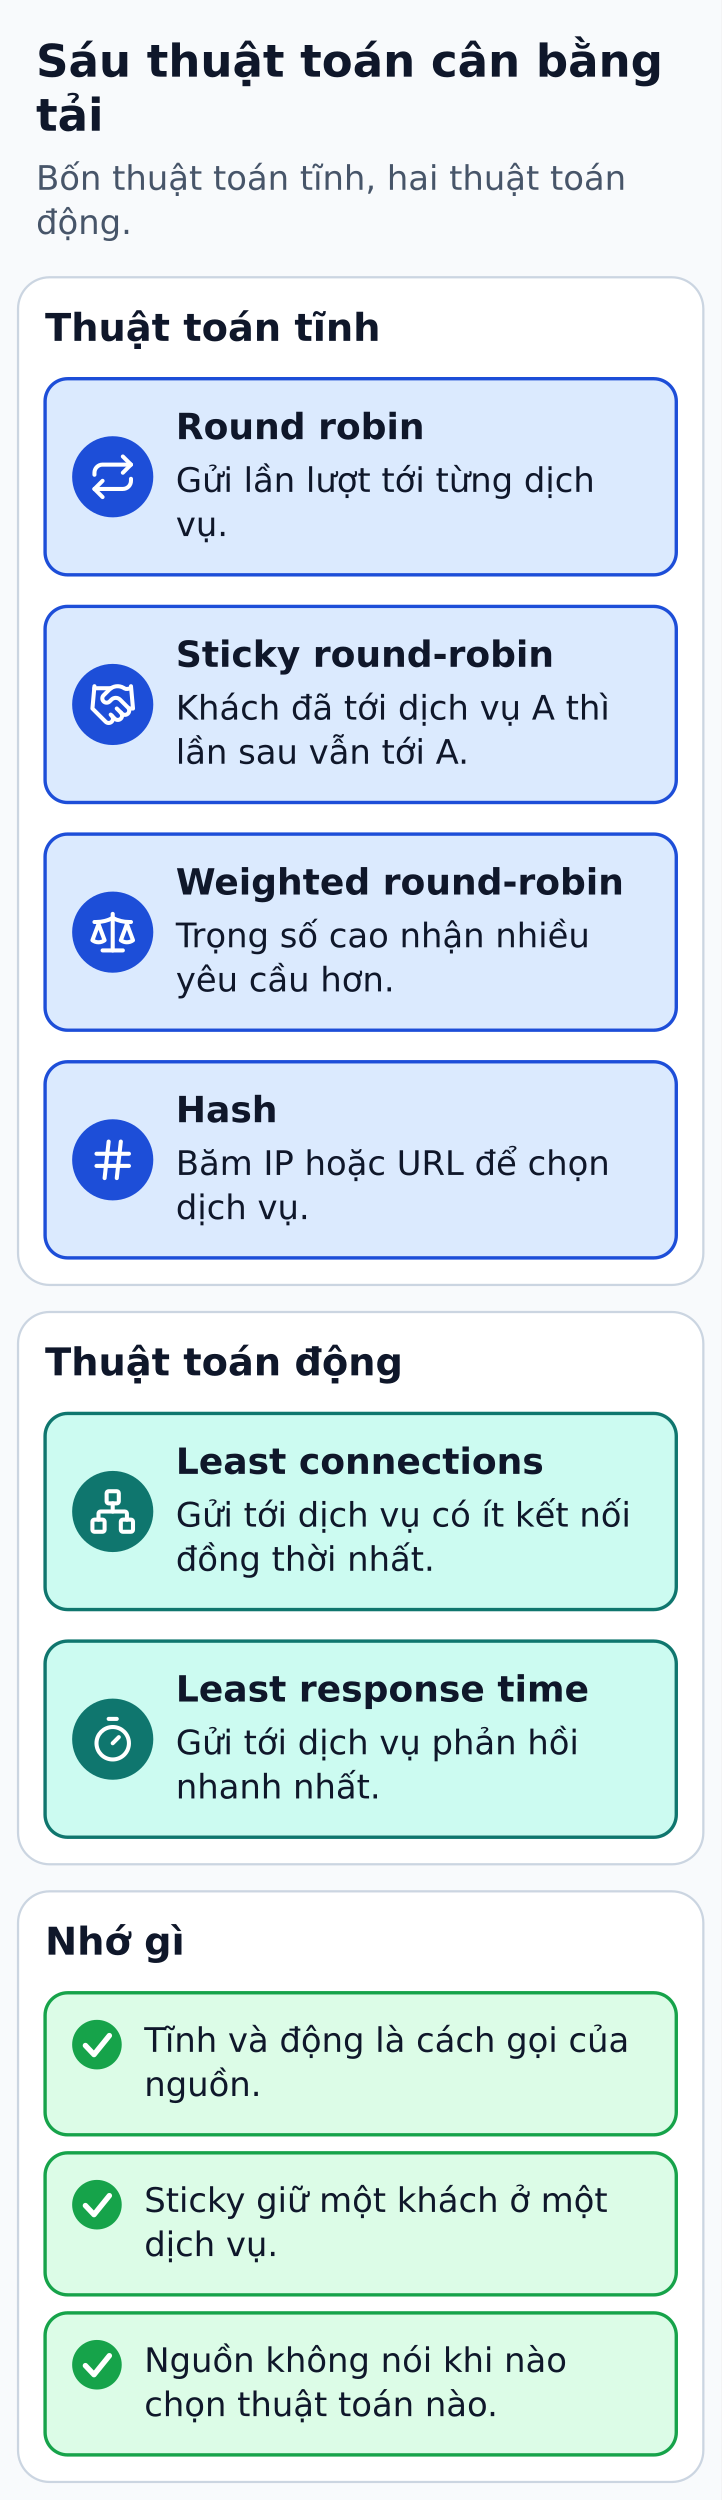
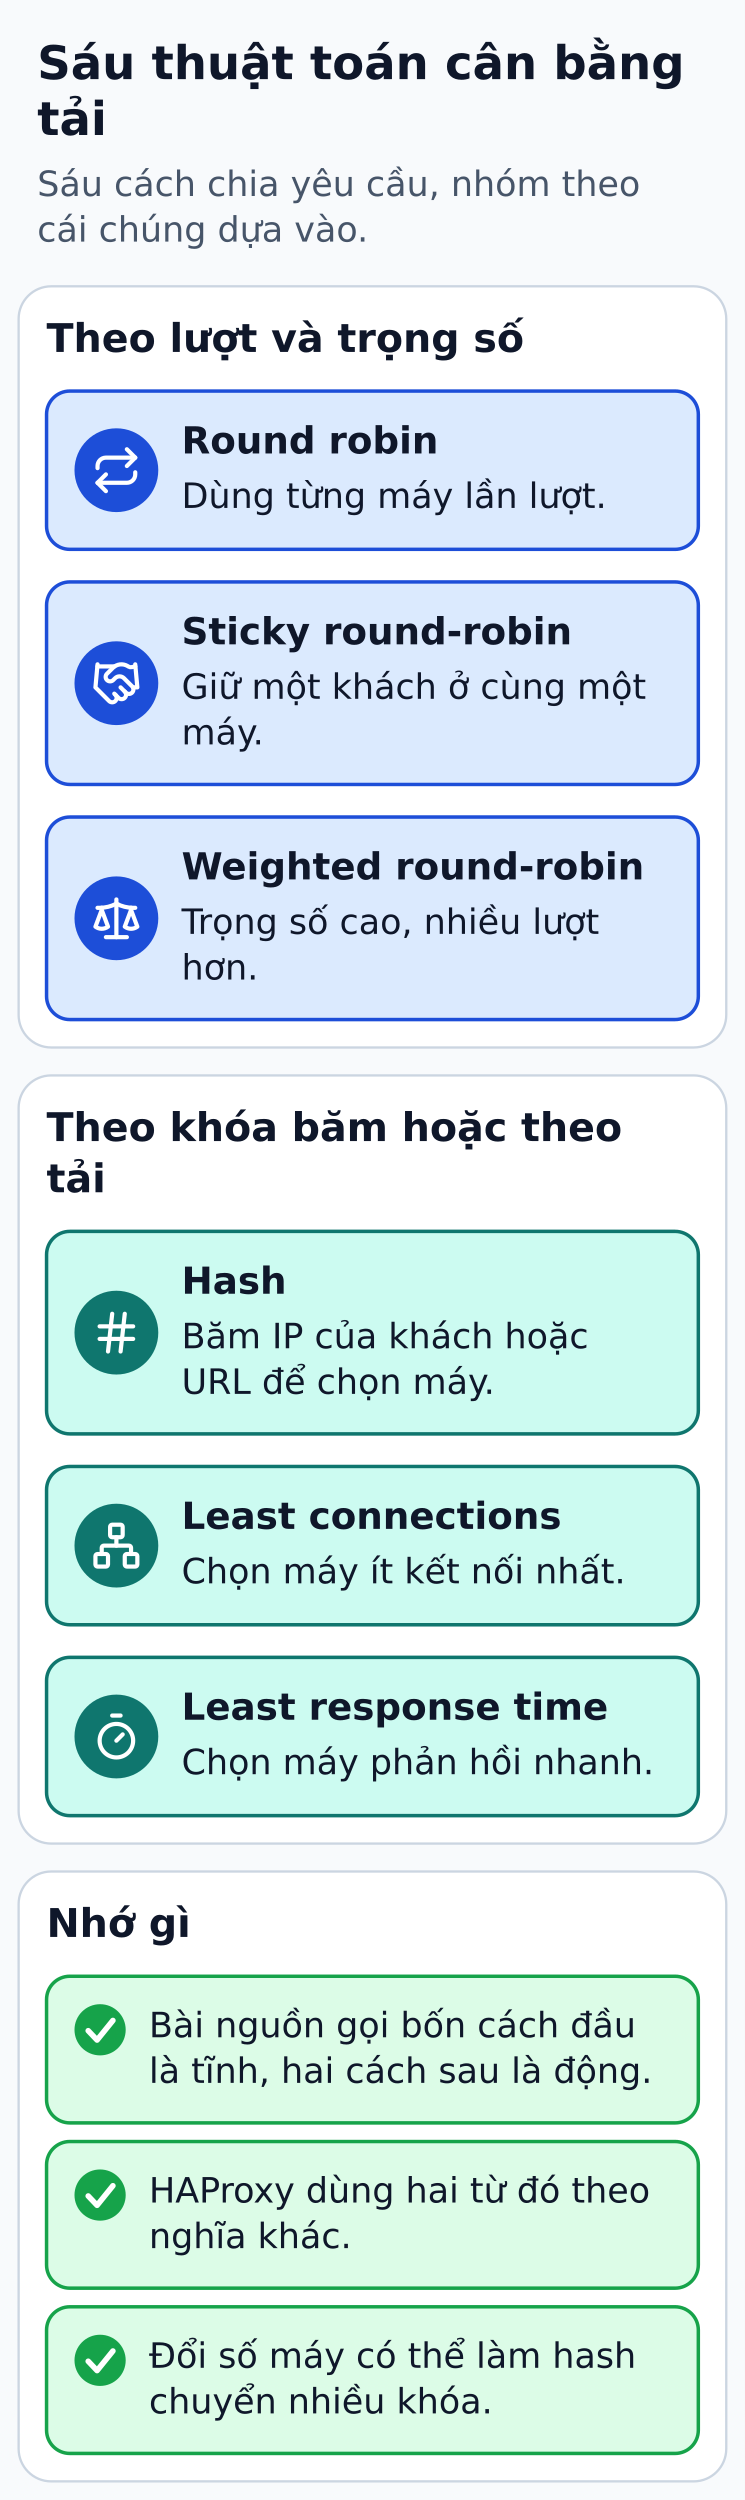
- <svg xmlns="http://www.w3.org/2000/svg" width="320" height="1109" viewBox="0 0 320 1109" role="img" aria-labelledby="title desc">
+ <svg xmlns="http://www.w3.org/2000/svg" width="320" height="1074" viewBox="0 0 320 1074" role="img" aria-labelledby="title desc">
  <defs>
    <marker id="arrow" markerWidth="8" markerHeight="8" refX="6" refY="3" orient="auto">
      <path d="M0,0 L6,3 L0,6" fill="none" stroke="#334155" stroke-width="1.5" />
    </marker>
  </defs>
-   <rect width="320" height="1109" fill="#f8fafc" />
+   <rect width="320" height="1074" fill="#f8fafc" />
  <g font-family="DejaVu Sans, Arial, sans-serif" fill="#0f172a">
    <text x="16" y="34" font-size="20" fill="#0f172a" font-weight="bold" text-anchor="start">Sáu thuật toán cân bằng</text>
    <text x="16" y="58" font-size="20" fill="#0f172a" font-weight="bold" text-anchor="start">tải</text>
-     <text x="16" y="84.2" font-size="15" fill="#475569" font-weight="normal" text-anchor="start">Bốn thuật toán tĩnh, hai thuật toán</text>
-     <text x="16" y="103.8" font-size="15" fill="#475569" font-weight="normal" text-anchor="start">động.</text>
-     <rect x="8" y="123" width="304" height="447" rx="14" fill="#ffffff" stroke="#cbd5e1" stroke-width="1" />
-     <text x="20" y="151.2" font-size="17" fill="#0f172a" font-weight="bold" text-anchor="start">Thuật toán tĩnh</text>
-     <rect x="20" y="168" width="280" height="87" rx="10" fill="#dbeafe" stroke="#1d4ed8" stroke-width="1.5" />
-     <circle cx="50" cy="211.5" r="18" fill="#1d4ed8" />
-     <g transform="translate(39.2 200.7) scale(0.9)" fill="none" stroke="#FFFFFF" stroke-width="2" stroke-linecap="round" stroke-linejoin="round">
+     <text x="16" y="84.2" font-size="15" fill="#475569" font-weight="normal" text-anchor="start">Sáu cách chia yêu cầu, nhóm theo</text>
+     <text x="16" y="103.8" font-size="15" fill="#475569" font-weight="normal" text-anchor="start">cái chúng dựa vào.</text>
+     <rect x="8" y="123" width="304" height="327" rx="14" fill="#ffffff" stroke="#cbd5e1" stroke-width="1" />
+     <text x="20" y="151.2" font-size="17" fill="#0f172a" font-weight="bold" text-anchor="start">Theo lượt và trọng số</text>
+     <rect x="20" y="168" width="280" height="68" rx="10" fill="#dbeafe" stroke="#1d4ed8" stroke-width="1.5" />
+     <circle cx="50" cy="202" r="18" fill="#1d4ed8" />
+     <g transform="translate(39.2 191.2) scale(0.9)" fill="none" stroke="#FFFFFF" stroke-width="2" stroke-linecap="round" stroke-linejoin="round">
      <path d="m17 2 4 4-4 4" />
      <path d="M3 11v-1a4 4 0 0 1 4-4h14" />
      <path d="m7 22-4-4 4-4" />
      <path d="M21 13v1a4 4 0 0 1-4 4H3" />
    </g>
    <text x="78" y="194.8" font-size="16" fill="#0f172a" font-weight="bold" text-anchor="start">Round robin</text>
-     <text x="78" y="218.2" font-size="15" fill="#0f172a" font-weight="normal" text-anchor="start">Gửi lần lượt tới từng dịch</text>
-     <text x="78" y="237.8" font-size="15" fill="#0f172a" font-weight="normal" text-anchor="start">vụ.</text>
-     <rect x="20" y="269" width="280" height="87" rx="10" fill="#dbeafe" stroke="#1d4ed8" stroke-width="1.5" />
-     <circle cx="50" cy="312.5" r="18" fill="#1d4ed8" />
-     <g transform="translate(39.2 301.7) scale(0.9)" fill="none" stroke="#FFFFFF" stroke-width="2" stroke-linecap="round" stroke-linejoin="round">
+     <text x="78" y="218.2" font-size="15" fill="#0f172a" font-weight="normal" text-anchor="start">Dùng từng máy lần lượt.</text>
+     <rect x="20" y="250" width="280" height="87" rx="10" fill="#dbeafe" stroke="#1d4ed8" stroke-width="1.5" />
+     <circle cx="50" cy="293.5" r="18" fill="#1d4ed8" />
+     <g transform="translate(39.2 282.7) scale(0.9)" fill="none" stroke="#FFFFFF" stroke-width="2" stroke-linecap="round" stroke-linejoin="round">
      <path d="m11 17 2 2a1 1 0 1 0 3-3" />
      <path d="m14 14 2.5 2.5a1 1 0 1 0 3-3l-3.88-3.88a3 3 0 0 0-4.24 0l-.88.88a1 1 0 1 1-3-3l2.81-2.81a5.79 5.79 0 0 1 7.06-.87l.47.28a2 2 0 0 0 1.42.25L21 4" />
      <path d="m21 3 1 11h-2" />
      <path d="M3 3 2 14l6.5 6.5a1 1 0 1 0 3-3" />
      <path d="M3 4h8" />
    </g>
-     <text x="78" y="295.8" font-size="16" fill="#0f172a" font-weight="bold" text-anchor="start">Sticky round-robin</text>
-     <text x="78" y="319.2" font-size="15" fill="#0f172a" font-weight="normal" text-anchor="start">Khách đã tới dịch vụ A thì</text>
-     <text x="78" y="338.8" font-size="15" fill="#0f172a" font-weight="normal" text-anchor="start">lần sau vẫn tới A.</text>
-     <rect x="20" y="370" width="280" height="87" rx="10" fill="#dbeafe" stroke="#1d4ed8" stroke-width="1.5" />
-     <circle cx="50" cy="413.5" r="18" fill="#1d4ed8" />
-     <g transform="translate(39.2 402.7) scale(0.9)" fill="none" stroke="#FFFFFF" stroke-width="2" stroke-linecap="round" stroke-linejoin="round">
+     <text x="78" y="276.8" font-size="16" fill="#0f172a" font-weight="bold" text-anchor="start">Sticky round-robin</text>
+     <text x="78" y="300.2" font-size="15" fill="#0f172a" font-weight="normal" text-anchor="start">Giữ một khách ở cùng một</text>
+     <text x="78" y="319.8" font-size="15" fill="#0f172a" font-weight="normal" text-anchor="start">máy.</text>
+     <rect x="20" y="351" width="280" height="87" rx="10" fill="#dbeafe" stroke="#1d4ed8" stroke-width="1.5" />
+     <circle cx="50" cy="394.5" r="18" fill="#1d4ed8" />
+     <g transform="translate(39.2 383.7) scale(0.9)" fill="none" stroke="#FFFFFF" stroke-width="2" stroke-linecap="round" stroke-linejoin="round">
      <path d="M12 3v18" />
      <path d="m19 8 3 8a5 5 0 0 1-6 0zV7" />
      <path d="M3 7h1a17 17 0 0 0 8-2 17 17 0 0 0 8 2h1" />
      <path d="m5 8 3 8a5 5 0 0 1-6 0zV7" />
      <path d="M7 21h10" />
    </g>
-     <text x="78" y="396.8" font-size="16" fill="#0f172a" font-weight="bold" text-anchor="start">Weighted round-robin</text>
-     <text x="78" y="420.2" font-size="15" fill="#0f172a" font-weight="normal" text-anchor="start">Trọng số cao nhận nhiều</text>
-     <text x="78" y="439.8" font-size="15" fill="#0f172a" font-weight="normal" text-anchor="start">yêu cầu hơn.</text>
-     <rect x="20" y="471" width="280" height="87" rx="10" fill="#dbeafe" stroke="#1d4ed8" stroke-width="1.5" />
-     <circle cx="50" cy="514.5" r="18" fill="#1d4ed8" />
-     <g transform="translate(39.2 503.7) scale(0.9)" fill="none" stroke="#FFFFFF" stroke-width="2" stroke-linecap="round" stroke-linejoin="round">
+     <text x="78" y="377.8" font-size="16" fill="#0f172a" font-weight="bold" text-anchor="start">Weighted round-robin</text>
+     <text x="78" y="401.2" font-size="15" fill="#0f172a" font-weight="normal" text-anchor="start">Trọng số cao, nhiều lượt</text>
+     <text x="78" y="420.8" font-size="15" fill="#0f172a" font-weight="normal" text-anchor="start">hơn.</text>
+     <rect x="8" y="462" width="304" height="330" rx="14" fill="#ffffff" stroke="#cbd5e1" stroke-width="1" />
+     <text x="20" y="490.2" font-size="17" fill="#0f172a" font-weight="bold" text-anchor="start">Theo khóa băm hoặc theo</text>
+     <text x="20" y="512.2" font-size="17" fill="#0f172a" font-weight="bold" text-anchor="start">tải</text>
+     <rect x="20" y="529" width="280" height="87" rx="10" fill="#ccfbf1" stroke="#0f766e" stroke-width="1.5" />
+     <circle cx="50" cy="572.5" r="18" fill="#0f766e" />
+     <g transform="translate(39.2 561.7) scale(0.9)" fill="none" stroke="#FFFFFF" stroke-width="2" stroke-linecap="round" stroke-linejoin="round">
      <line x1="4" x2="20" y1="9" y2="9" />
      <line x1="4" x2="20" y1="15" y2="15" />
      <line x1="10" x2="8" y1="3" y2="21" />
      <line x1="16" x2="14" y1="3" y2="21" />
    </g>
-     <text x="78" y="497.8" font-size="16" fill="#0f172a" font-weight="bold" text-anchor="start">Hash</text>
-     <text x="78" y="521.2" font-size="15" fill="#0f172a" font-weight="normal" text-anchor="start">Băm IP hoặc URL để chọn</text>
-     <text x="78" y="540.8" font-size="15" fill="#0f172a" font-weight="normal" text-anchor="start">dịch vụ.</text>
-     <rect x="8" y="582" width="304" height="245" rx="14" fill="#ffffff" stroke="#cbd5e1" stroke-width="1" />
-     <text x="20" y="610.1" font-size="17" fill="#0f172a" font-weight="bold" text-anchor="start">Thuật toán động</text>
-     <rect x="20" y="627" width="280" height="87" rx="10" fill="#ccfbf1" stroke="#0f766e" stroke-width="1.5" />
-     <circle cx="50" cy="670.5" r="18" fill="#0f766e" />
-     <g transform="translate(39.2 659.7) scale(0.9)" fill="none" stroke="#FFFFFF" stroke-width="2" stroke-linecap="round" stroke-linejoin="round">
+     <text x="78" y="555.8" font-size="16" fill="#0f172a" font-weight="bold" text-anchor="start">Hash</text>
+     <text x="78" y="579.2" font-size="15" fill="#0f172a" font-weight="normal" text-anchor="start">Băm IP của khách hoặc</text>
+     <text x="78" y="598.8" font-size="15" fill="#0f172a" font-weight="normal" text-anchor="start">URL để chọn máy.</text>
+     <rect x="20" y="630" width="280" height="68" rx="10" fill="#ccfbf1" stroke="#0f766e" stroke-width="1.5" />
+     <circle cx="50" cy="664" r="18" fill="#0f766e" />
+     <g transform="translate(39.2 653.2) scale(0.9)" fill="none" stroke="#FFFFFF" stroke-width="2" stroke-linecap="round" stroke-linejoin="round">
      <rect height="6" rx="1" width="6" x="16" y="16" />
      <rect height="6" rx="1" width="6" x="2" y="16" />
      <rect height="6" rx="1" width="6" x="9" y="2" />
      <path d="M5 16v-3a1 1 0 0 1 1-1h12a1 1 0 0 1 1 1v3" />
      <path d="M12 12V8" />
    </g>
-     <text x="78" y="653.8" font-size="16" fill="#0f172a" font-weight="bold" text-anchor="start">Least connections</text>
-     <text x="78" y="677.2" font-size="15" fill="#0f172a" font-weight="normal" text-anchor="start">Gửi tới dịch vụ có ít kết nối</text>
-     <text x="78" y="696.8" font-size="15" fill="#0f172a" font-weight="normal" text-anchor="start">đồng thời nhất.</text>
-     <rect x="20" y="728" width="280" height="87" rx="10" fill="#ccfbf1" stroke="#0f766e" stroke-width="1.5" />
-     <circle cx="50" cy="771.5" r="18" fill="#0f766e" />
-     <g transform="translate(39.2 760.7) scale(0.9)" fill="none" stroke="#FFFFFF" stroke-width="2" stroke-linecap="round" stroke-linejoin="round">
+     <text x="78" y="656.8" font-size="16" fill="#0f172a" font-weight="bold" text-anchor="start">Least connections</text>
+     <text x="78" y="680.2" font-size="15" fill="#0f172a" font-weight="normal" text-anchor="start">Chọn máy ít kết nối nhất.</text>
+     <rect x="20" y="712" width="280" height="68" rx="10" fill="#ccfbf1" stroke="#0f766e" stroke-width="1.5" />
+     <circle cx="50" cy="746" r="18" fill="#0f766e" />
+     <g transform="translate(39.2 735.2) scale(0.9)" fill="none" stroke="#FFFFFF" stroke-width="2" stroke-linecap="round" stroke-linejoin="round">
      <line x1="10" x2="14" y1="2" y2="2" />
      <line x1="12" x2="15" y1="14" y2="11" />
      <circle cx="12" cy="14" r="8" />
    </g>
-     <text x="78" y="754.8" font-size="16" fill="#0f172a" font-weight="bold" text-anchor="start">Least response time</text>
-     <text x="78" y="778.2" font-size="15" fill="#0f172a" font-weight="normal" text-anchor="start">Gửi tới dịch vụ phản hồi</text>
-     <text x="78" y="797.8" font-size="15" fill="#0f172a" font-weight="normal" text-anchor="start">nhanh nhất.</text>
-     <rect x="8" y="839" width="304" height="262" rx="14" fill="#ffffff" stroke="#cbd5e1" stroke-width="1" />
-     <text x="20" y="867.1" font-size="17" fill="#0f172a" font-weight="bold" text-anchor="start">Nhớ gì</text>
-     <rect x="20" y="884" width="280" height="63" rx="10" fill="#dcfce7" stroke="#16a34a" stroke-width="1.5" />
-     <circle cx="43" cy="907" r="11" fill="#16a34a" />
-     <polyline points="37.9,907.4 41.7,911.4 48.5,903" fill="none" stroke="#ffffff" stroke-width="2.4" stroke-linecap="round" stroke-linejoin="round" />
-     <text x="64" y="910.2" font-size="15" fill="#0f172a" font-weight="normal" text-anchor="start">Tĩnh và động là cách gọi của</text>
-     <text x="64" y="929.8" font-size="15" fill="#0f172a" font-weight="normal" text-anchor="start">nguồn.</text>
-     <rect x="20" y="955" width="280" height="63" rx="10" fill="#dcfce7" stroke="#16a34a" stroke-width="1.5" />
-     <circle cx="43" cy="978" r="11" fill="#16a34a" />
-     <polyline points="37.9,978.4 41.7,982.4 48.5,974" fill="none" stroke="#ffffff" stroke-width="2.4" stroke-linecap="round" stroke-linejoin="round" />
-     <text x="64" y="981.2" font-size="15" fill="#0f172a" font-weight="normal" text-anchor="start">Sticky giữ một khách ở một</text>
-     <text x="64" y="1000.8" font-size="15" fill="#0f172a" font-weight="normal" text-anchor="start">dịch vụ.</text>
-     <rect x="20" y="1026" width="280" height="63" rx="10" fill="#dcfce7" stroke="#16a34a" stroke-width="1.5" />
-     <circle cx="43" cy="1049" r="11" fill="#16a34a" />
-     <polyline points="37.9,1049.4 41.7,1053.4 48.5,1045" fill="none" stroke="#ffffff" stroke-width="2.4" stroke-linecap="round" stroke-linejoin="round" />
-     <text x="64" y="1052.2" font-size="15" fill="#0f172a" font-weight="normal" text-anchor="start">Nguồn không nói khi nào</text>
-     <text x="64" y="1071.8" font-size="15" fill="#0f172a" font-weight="normal" text-anchor="start">chọn thuật toán nào.</text>
+     <text x="78" y="738.8" font-size="16" fill="#0f172a" font-weight="bold" text-anchor="start">Least response time</text>
+     <text x="78" y="762.2" font-size="15" fill="#0f172a" font-weight="normal" text-anchor="start">Chọn máy phản hồi nhanh.</text>
+     <rect x="8" y="804" width="304" height="262" rx="14" fill="#ffffff" stroke="#cbd5e1" stroke-width="1" />
+     <text x="20" y="832.1" font-size="17" fill="#0f172a" font-weight="bold" text-anchor="start">Nhớ gì</text>
+     <rect x="20" y="849" width="280" height="63" rx="10" fill="#dcfce7" stroke="#16a34a" stroke-width="1.5" />
+     <circle cx="43" cy="872" r="11" fill="#16a34a" />
+     <polyline points="37.9,872.4 41.7,876.4 48.5,868" fill="none" stroke="#ffffff" stroke-width="2.4" stroke-linecap="round" stroke-linejoin="round" />
+     <text x="64" y="875.2" font-size="15" fill="#0f172a" font-weight="normal" text-anchor="start">Bài nguồn gọi bốn cách đầu</text>
+     <text x="64" y="894.8" font-size="15" fill="#0f172a" font-weight="normal" text-anchor="start">là tĩnh, hai cách sau là động.</text>
+     <rect x="20" y="920" width="280" height="63" rx="10" fill="#dcfce7" stroke="#16a34a" stroke-width="1.5" />
+     <circle cx="43" cy="943" r="11" fill="#16a34a" />
+     <polyline points="37.9,943.4 41.7,947.4 48.5,939" fill="none" stroke="#ffffff" stroke-width="2.4" stroke-linecap="round" stroke-linejoin="round" />
+     <text x="64" y="946.2" font-size="15" fill="#0f172a" font-weight="normal" text-anchor="start">HAProxy dùng hai từ đó theo</text>
+     <text x="64" y="965.8" font-size="15" fill="#0f172a" font-weight="normal" text-anchor="start">nghĩa khác.</text>
+     <rect x="20" y="991" width="280" height="63" rx="10" fill="#dcfce7" stroke="#16a34a" stroke-width="1.5" />
+     <circle cx="43" cy="1014" r="11" fill="#16a34a" />
+     <polyline points="37.9,1014.4 41.7,1018.4 48.5,1010" fill="none" stroke="#ffffff" stroke-width="2.4" stroke-linecap="round" stroke-linejoin="round" />
+     <text x="64" y="1017.2" font-size="15" fill="#0f172a" font-weight="normal" text-anchor="start">Đổi số máy có thể làm hash</text>
+     <text x="64" y="1036.8" font-size="15" fill="#0f172a" font-weight="normal" text-anchor="start">chuyển nhiều khóa.</text>
  </g>
</svg>
